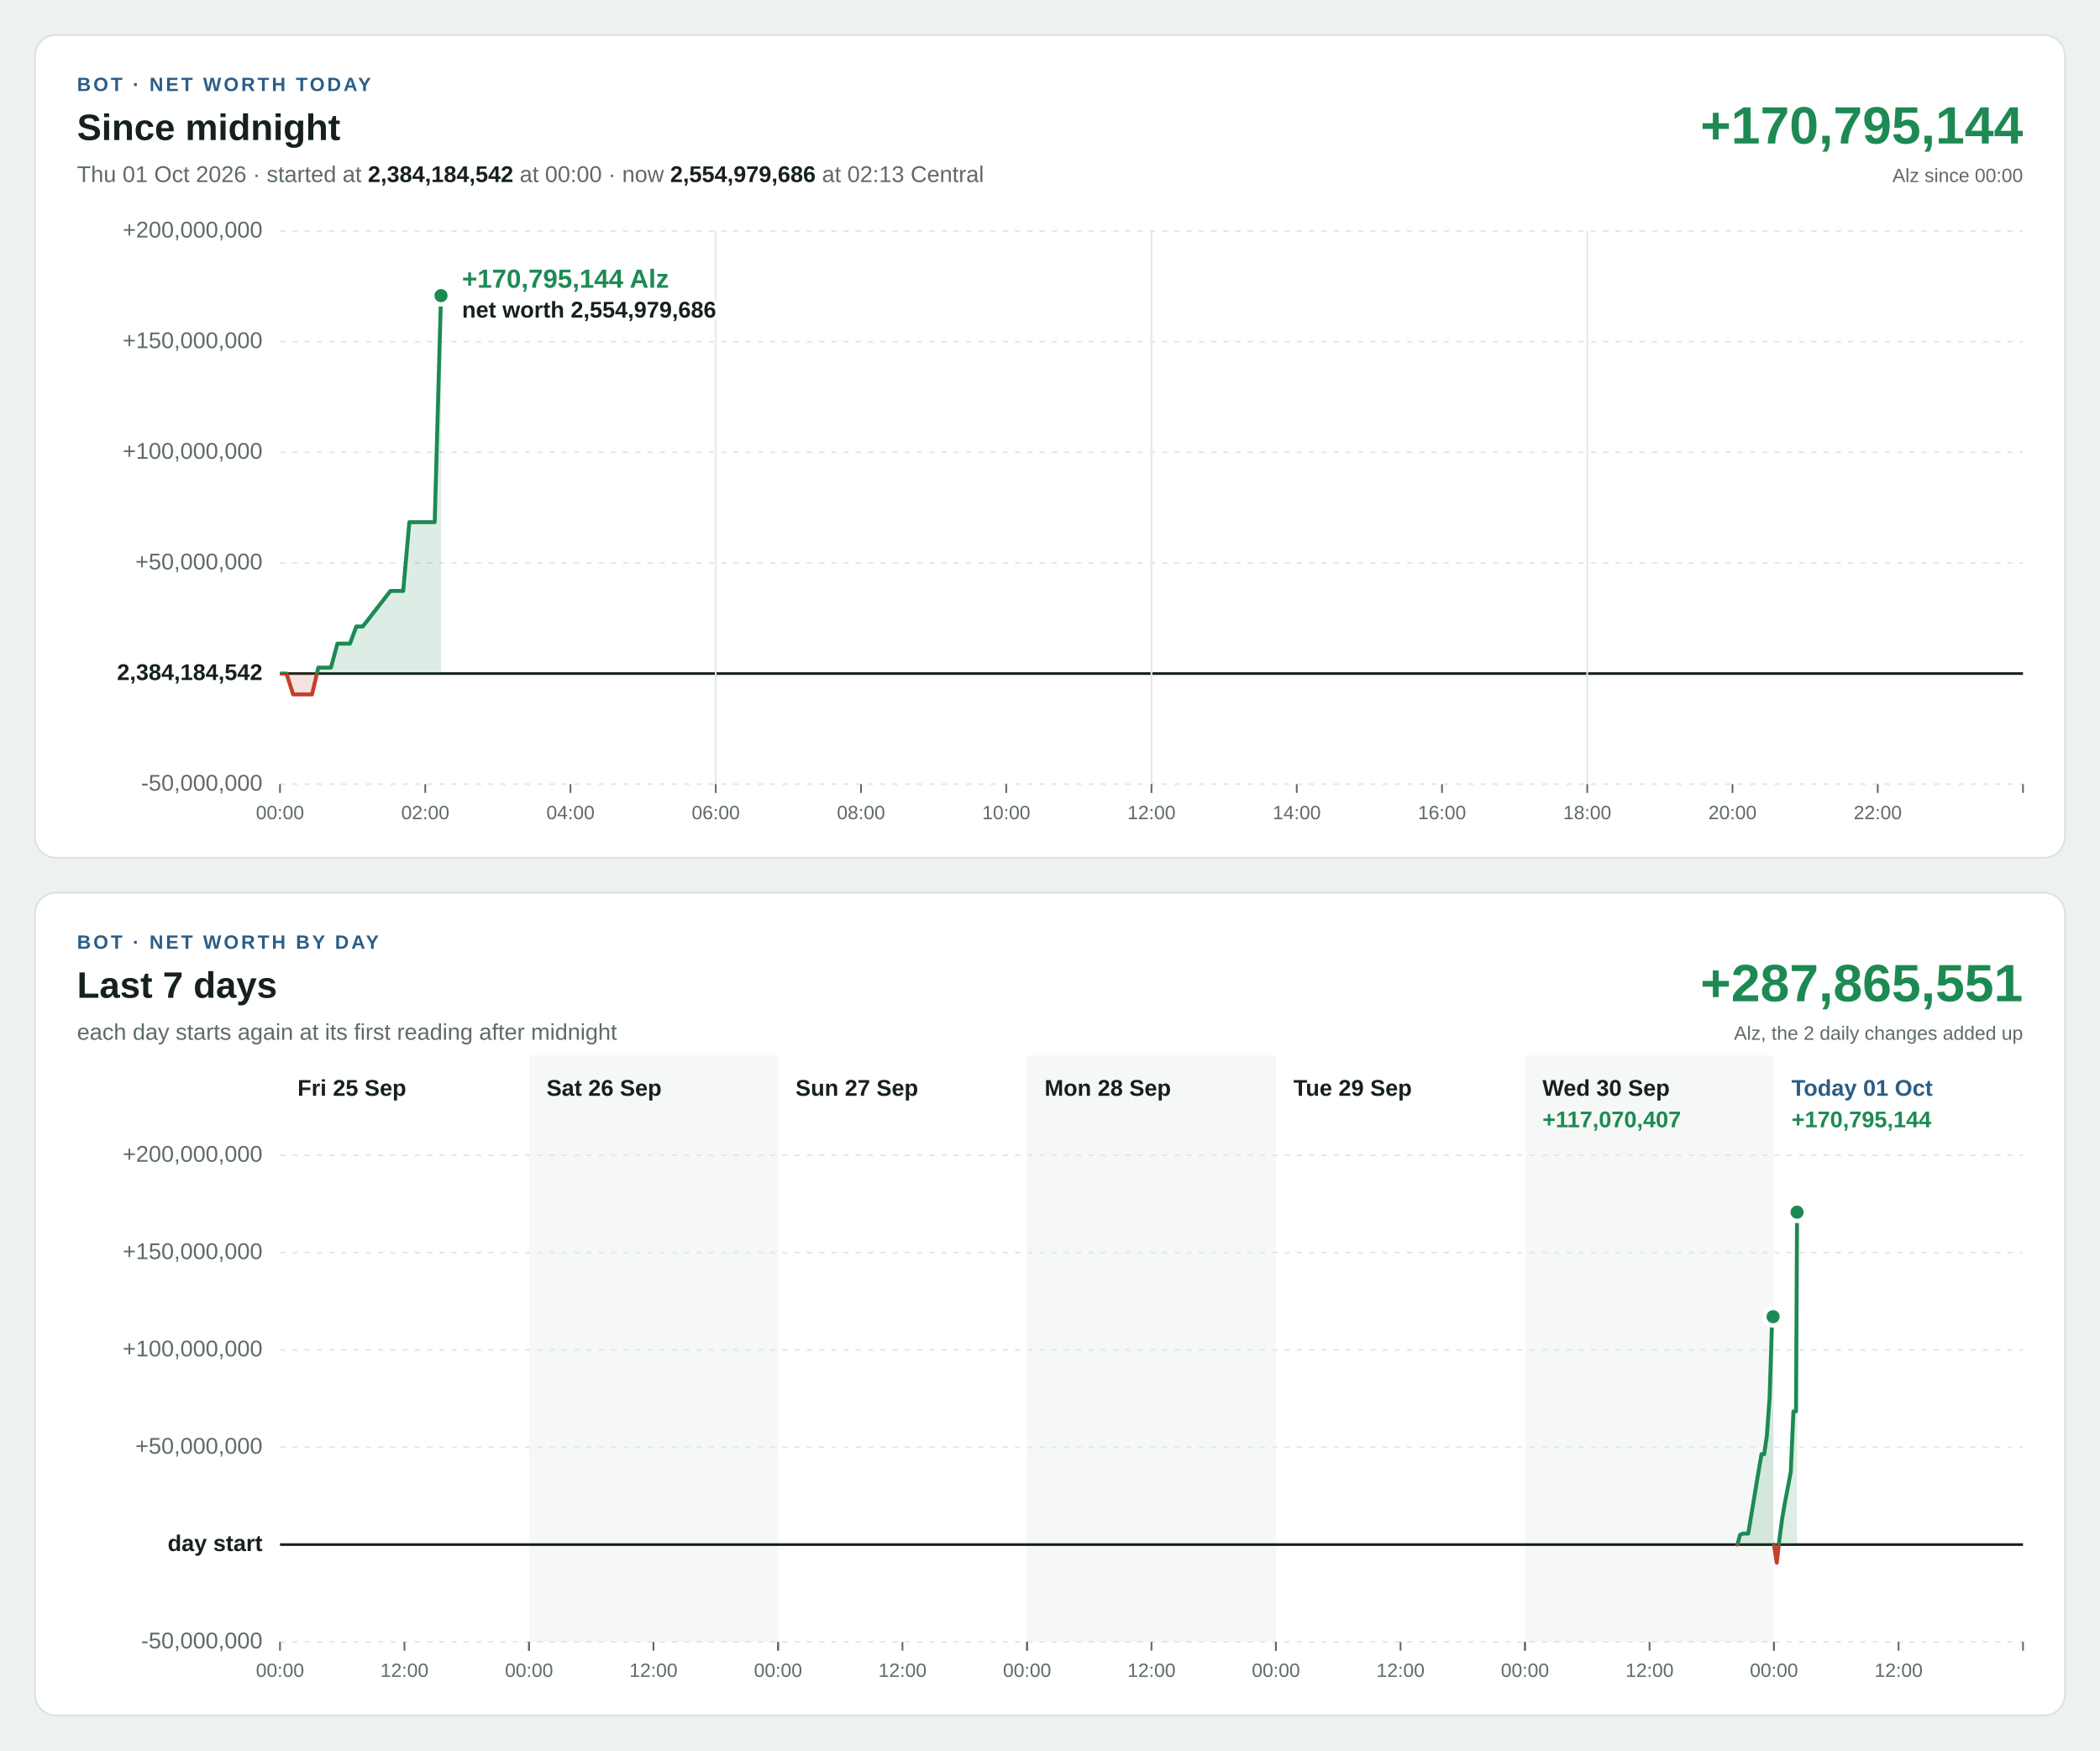
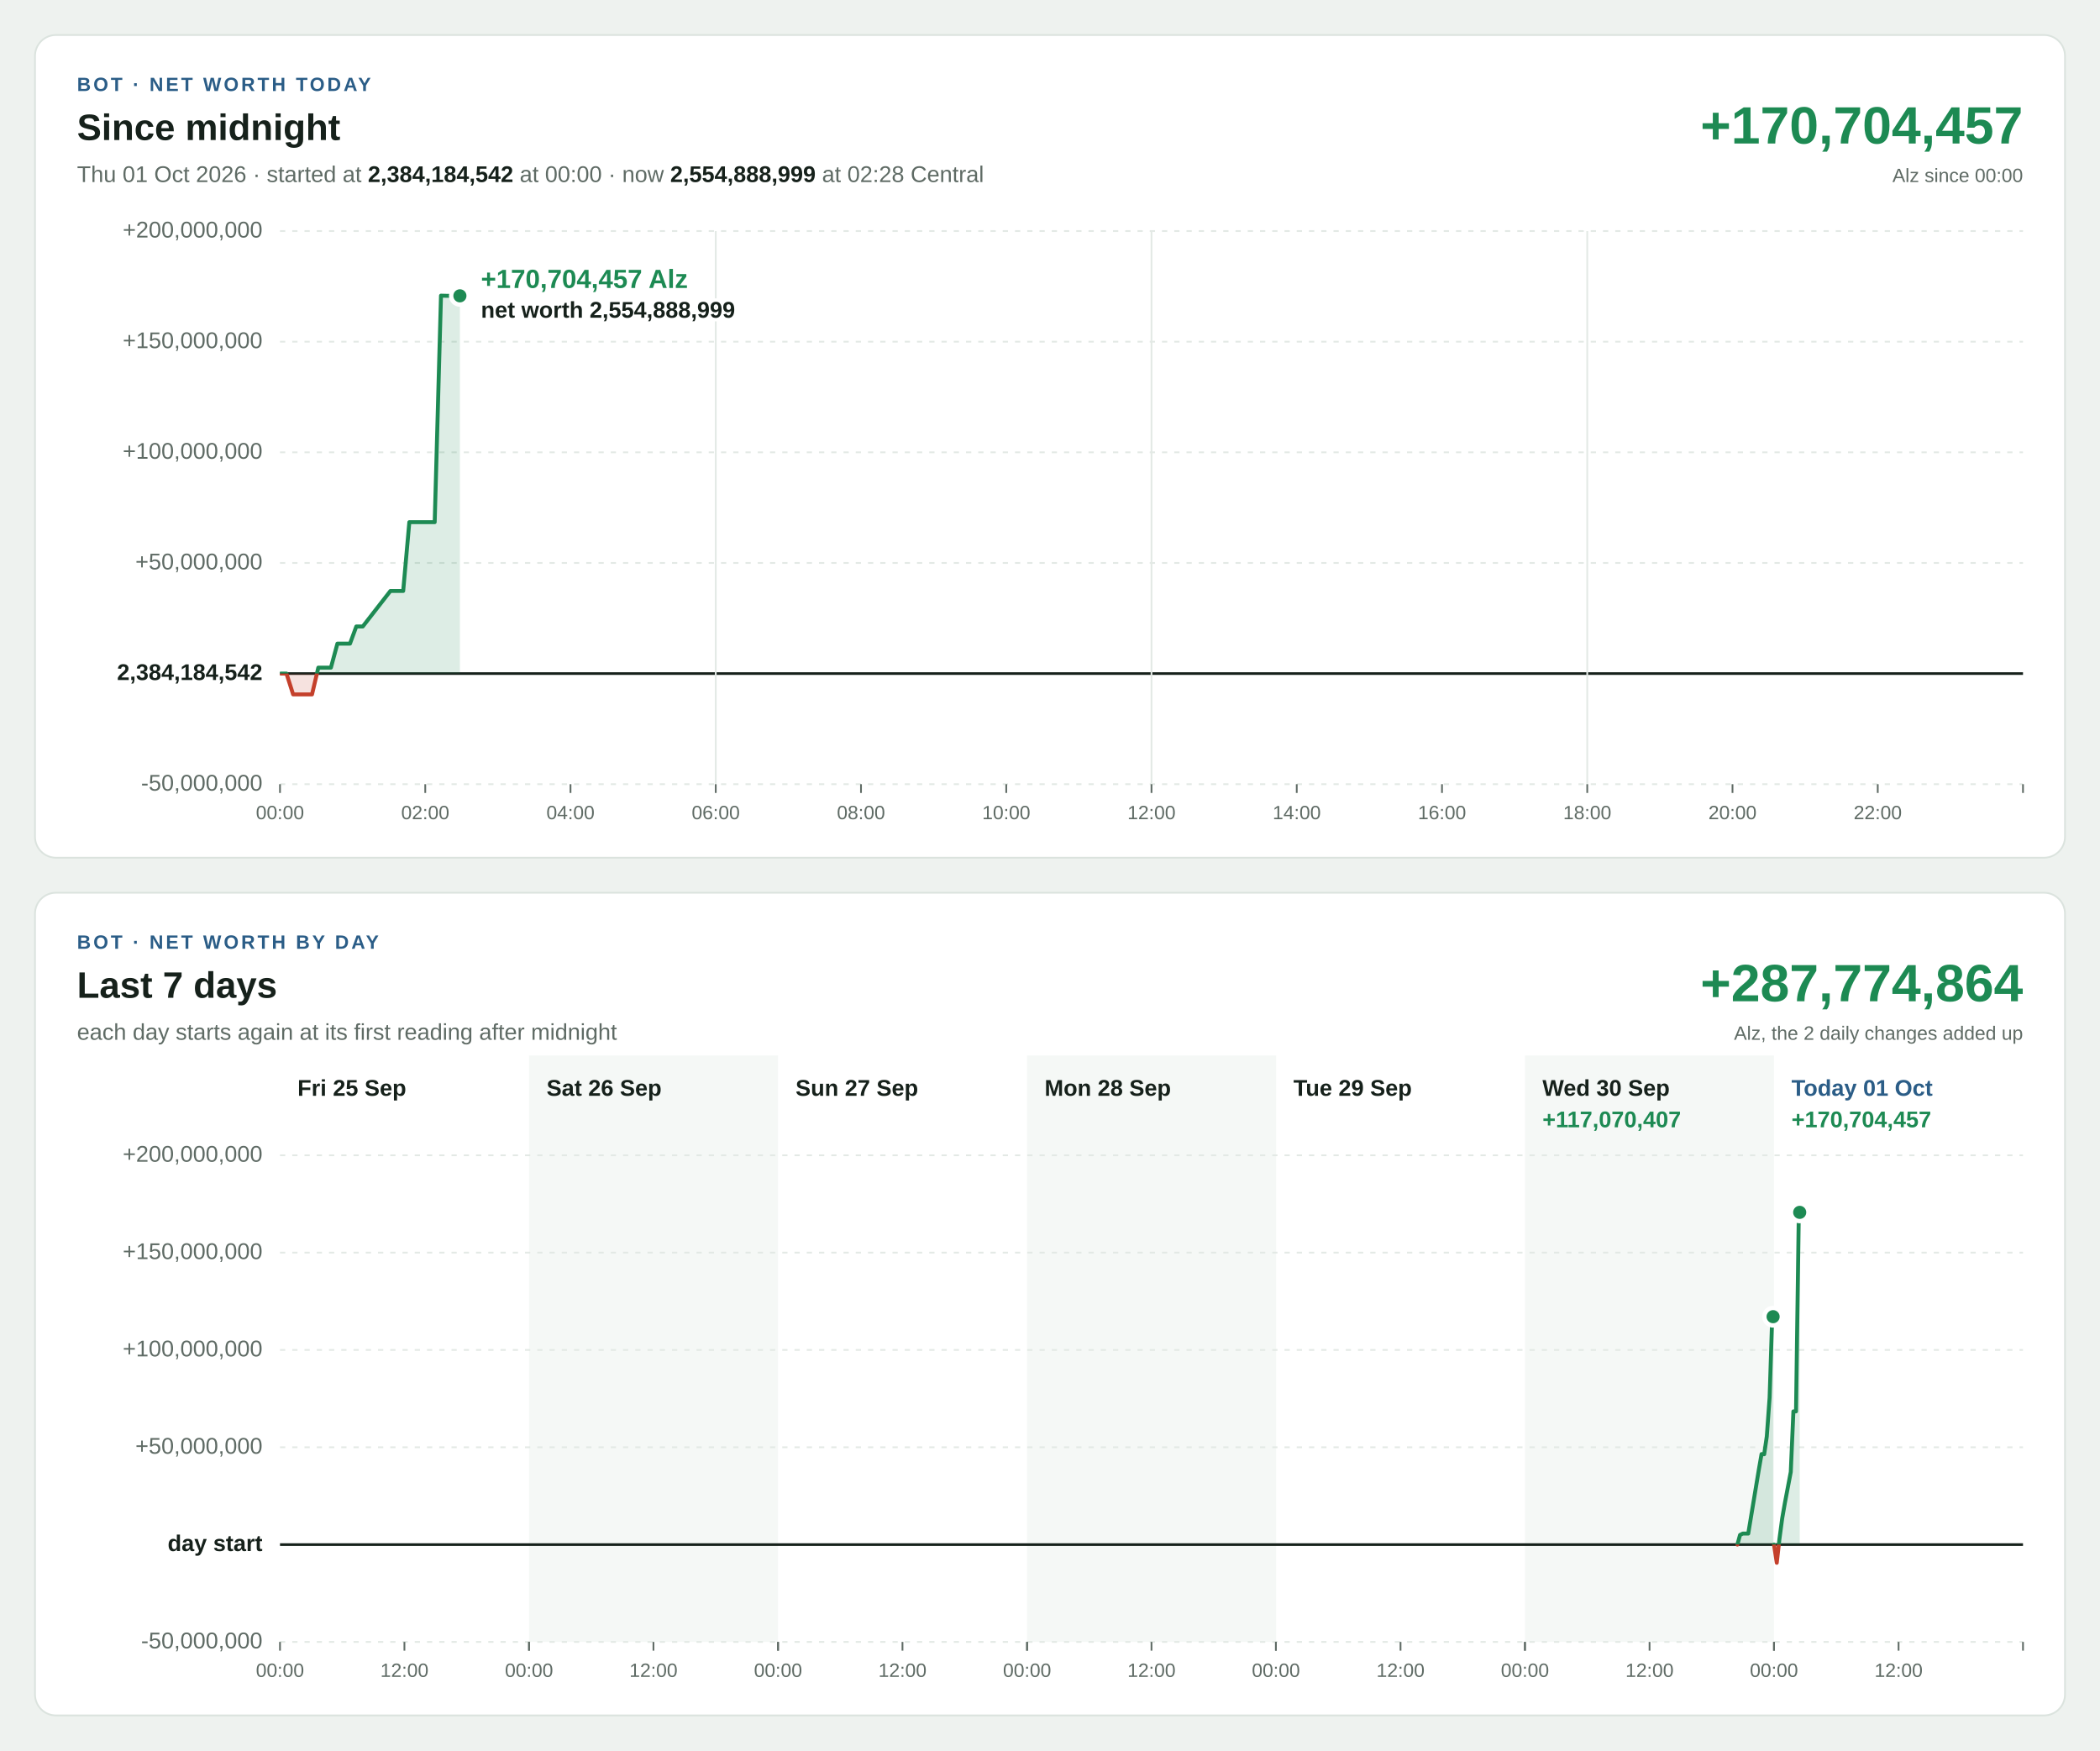
<svg xmlns="http://www.w3.org/2000/svg" width="1200" height="1000" viewBox="0 0 1200 1000" font-family="Segoe UI, Helvetica Neue, Arial, sans-serif" font-size="13" style="font-variant-numeric: tabular-nums">
  <rect width="1200" height="1000" fill="#eef2ef" />
  <g transform="translate(20,20)">
    <rect width="1160" height="470" rx="12" fill="#ffffff" stroke="#dbe3de" />
    <text x="24" y="32" font-size="11" font-weight="700" letter-spacing="1.4" fill="#2b5d87">BOT · NET WORTH TODAY</text>
    <text x="24" y="60" font-size="21" font-weight="700" fill="#16211b">Since midnight</text>
-     <text x="24" y="84" fill="#5f6b65">Thu 01 Oct 2026 · started at <tspan font-weight="700" fill="#16211b">2,384,184,542</tspan> at 00:00 · now <tspan font-weight="700" fill="#16211b">2,554,979,686</tspan> at 02:13 Central</text>
-     <text x="1136" y="62" font-size="30" font-weight="700" text-anchor="end" fill="#1d8a53">+170,795,144</text>
+     <text x="24" y="84" fill="#5f6b65">Thu 01 Oct 2026 · started at <tspan font-weight="700" fill="#16211b">2,384,184,542</tspan> at 00:00 · now <tspan font-weight="700" fill="#16211b">2,554,888,999</tspan> at 02:28 Central</text>
+     <text x="1136" y="62" font-size="30" font-weight="700" text-anchor="end" fill="#1d8a53">+170,704,457</text>
    <text x="1136" y="84" font-size="11" text-anchor="end" fill="#5f6b65">Alz since 00:00</text>
    <line x1="140" x2="1136" y1="428.0" y2="428.0" stroke="#e3e9e5" stroke-width="1" stroke-dasharray="3 4" />
    <text x="130" y="428.0" text-anchor="end" dominant-baseline="middle" font-weight="400" fill="#5f6b65">-50,000,000</text>
    <line x1="140" x2="1136" y1="364.8" y2="364.8" stroke="#16211b" stroke-width="1.5" />
    <text x="130" y="364.8" text-anchor="end" dominant-baseline="middle" font-weight="700" fill="#16211b">2,384,184,542</text>
    <line x1="140" x2="1136" y1="301.6" y2="301.6" stroke="#e3e9e5" stroke-width="1" stroke-dasharray="3 4" />
    <text x="130" y="301.6" text-anchor="end" dominant-baseline="middle" font-weight="400" fill="#5f6b65">+50,000,000</text>
    <line x1="140" x2="1136" y1="238.4" y2="238.4" stroke="#e3e9e5" stroke-width="1" stroke-dasharray="3 4" />
    <text x="130" y="238.4" text-anchor="end" dominant-baseline="middle" font-weight="400" fill="#5f6b65">+100,000,000</text>
    <line x1="140" x2="1136" y1="175.2" y2="175.2" stroke="#e3e9e5" stroke-width="1" stroke-dasharray="3 4" />
    <text x="130" y="175.2" text-anchor="end" dominant-baseline="middle" font-weight="400" fill="#5f6b65">+150,000,000</text>
    <line x1="140" x2="1136" y1="112.0" y2="112.0" stroke="#e3e9e5" stroke-width="1" stroke-dasharray="3 4" />
    <text x="130" y="112.0" text-anchor="end" dominant-baseline="middle" font-weight="400" fill="#5f6b65">+200,000,000</text>
    <line x1="140.0" x2="140.0" y1="428" y2="433" stroke="#5f6b65" stroke-width="1" />
    <text x="140.0" y="448" font-size="11" text-anchor="middle" fill="#5f6b65">00:00</text>
    <line x1="223.0" x2="223.0" y1="428" y2="433" stroke="#5f6b65" stroke-width="1" />
    <text x="223.0" y="448" font-size="11" text-anchor="middle" fill="#5f6b65">02:00</text>
    <line x1="306.0" x2="306.0" y1="428" y2="433" stroke="#5f6b65" stroke-width="1" />
    <text x="306.0" y="448" font-size="11" text-anchor="middle" fill="#5f6b65">04:00</text>
    <line x1="389.0" x2="389.0" y1="112" y2="428" stroke="#e3e9e5" stroke-width="1" />
    <line x1="389.0" x2="389.0" y1="428" y2="433" stroke="#5f6b65" stroke-width="1" />
    <text x="389.0" y="448" font-size="11" text-anchor="middle" fill="#5f6b65">06:00</text>
    <line x1="472.0" x2="472.0" y1="428" y2="433" stroke="#5f6b65" stroke-width="1" />
    <text x="472.0" y="448" font-size="11" text-anchor="middle" fill="#5f6b65">08:00</text>
    <line x1="555.0" x2="555.0" y1="428" y2="433" stroke="#5f6b65" stroke-width="1" />
    <text x="555.0" y="448" font-size="11" text-anchor="middle" fill="#5f6b65">10:00</text>
    <line x1="638.0" x2="638.0" y1="112" y2="428" stroke="#e3e9e5" stroke-width="1" />
    <line x1="638.0" x2="638.0" y1="428" y2="433" stroke="#5f6b65" stroke-width="1" />
    <text x="638.0" y="448" font-size="11" text-anchor="middle" fill="#5f6b65">12:00</text>
    <line x1="721.0" x2="721.0" y1="428" y2="433" stroke="#5f6b65" stroke-width="1" />
    <text x="721.0" y="448" font-size="11" text-anchor="middle" fill="#5f6b65">14:00</text>
    <line x1="804.0" x2="804.0" y1="428" y2="433" stroke="#5f6b65" stroke-width="1" />
    <text x="804.0" y="448" font-size="11" text-anchor="middle" fill="#5f6b65">16:00</text>
    <line x1="887.0" x2="887.0" y1="112" y2="428" stroke="#e3e9e5" stroke-width="1" />
    <line x1="887.0" x2="887.0" y1="428" y2="433" stroke="#5f6b65" stroke-width="1" />
    <text x="887.0" y="448" font-size="11" text-anchor="middle" fill="#5f6b65">18:00</text>
    <line x1="970.0" x2="970.0" y1="428" y2="433" stroke="#5f6b65" stroke-width="1" />
    <text x="970.0" y="448" font-size="11" text-anchor="middle" fill="#5f6b65">20:00</text>
    <line x1="1053.0" x2="1053.0" y1="428" y2="433" stroke="#5f6b65" stroke-width="1" />
    <text x="1053.0" y="448" font-size="11" text-anchor="middle" fill="#5f6b65">22:00</text>
    <line x1="1136.0" x2="1136.0" y1="428" y2="433" stroke="#5f6b65" stroke-width="1" />
    <defs>
-       <path id="shape-today" d="M140.1 364.8L140.1 364.8L143.7 364.8L147.5 376.7L151.1 376.7L154.8 376.7L158.3 376.7L161.9 361.4L165.6 361.4L169.1 361.4L172.8 347.7L176.5 347.7L180.0 347.7L183.6 337.9L187.3 337.9L203.1 317.6L206.8 317.6L210.4 317.6L213.9 278.3L217.6 278.3L221.2 278.3L224.8 278.3L228.4 278.3L232.0 148.9L232.0 364.8Z" />
-       <path id="line-today" d="M140.1 364.8L143.7 364.8L147.5 376.7L151.1 376.7L154.8 376.7L158.3 376.7L161.9 361.4L165.6 361.4L169.1 361.4L172.8 347.7L176.5 347.7L180.0 347.7L183.6 337.9L187.3 337.9L203.1 317.6L206.8 317.6L210.4 317.6L213.9 278.3L217.6 278.3L221.2 278.3L224.8 278.3L228.4 278.3L232.0 148.9" />
+       <path id="shape-today" d="M140.1 364.8L140.1 364.8L143.7 364.8L147.5 376.7L151.1 376.7L154.8 376.7L158.3 376.7L161.9 361.4L165.6 361.4L169.1 361.4L172.8 347.7L176.5 347.7L180.0 347.7L183.6 337.9L187.3 337.9L203.1 317.6L206.8 317.6L210.4 317.6L213.9 278.3L217.6 278.3L221.2 278.3L224.8 278.3L228.4 278.3L232.0 148.9L235.5 149.0L239.2 149.0L242.8 149.0L242.8 364.8Z" />
+       <path id="line-today" d="M140.1 364.8L143.7 364.8L147.5 376.7L151.1 376.7L154.8 376.7L158.3 376.7L161.9 361.4L165.6 361.4L169.1 361.4L172.8 347.7L176.5 347.7L180.0 347.7L183.6 337.9L187.3 337.9L203.1 317.6L206.8 317.6L210.4 317.6L213.9 278.3L217.6 278.3L221.2 278.3L224.8 278.3L228.4 278.3L232.0 148.9L235.5 149.0L239.2 149.0L242.8 149.0" />
      <clipPath id="up-today">
        <rect x="140" y="112" width="996" height="252.8" />
      </clipPath>
      <clipPath id="down-today">
        <rect x="140" y="364.8" width="996" height="63.2" />
      </clipPath>
    </defs>
    <use href="#shape-today" fill="#1d8a53" fill-opacity="0.15" clip-path="url(#up-today)" />
    <use href="#line-today" fill="none" stroke="#1d8a53" stroke-width="2.25" stroke-linejoin="round" stroke-linecap="round" clip-path="url(#up-today)" />
    <use href="#shape-today" fill="#c4402b" fill-opacity="0.15" clip-path="url(#down-today)" />
    <use href="#line-today" fill="none" stroke="#c4402b" stroke-width="2.25" stroke-linejoin="round" stroke-linecap="round" clip-path="url(#down-today)" />
-     <circle cx="232.0" cy="148.9" r="5" fill="#1d8a53" stroke="#ffffff" stroke-width="2.5" />
-     <text x="244.0" y="144.4" text-anchor="start" font-size="15" font-weight="700" fill="#1d8a53" stroke="#ffffff" stroke-width="4" stroke-linejoin="round" paint-order="stroke">+170,795,144 Alz</text>
-     <text x="244.0" y="161.4" text-anchor="start" font-size="13" font-weight="600" fill="#16211b" stroke="#ffffff" stroke-width="4" stroke-linejoin="round" paint-order="stroke">net worth 2,554,979,686</text>
+     <circle cx="242.8" cy="149.0" r="5" fill="#1d8a53" stroke="#ffffff" stroke-width="2.5" />
+     <text x="254.8" y="144.5" text-anchor="start" font-size="15" font-weight="700" fill="#1d8a53" stroke="#ffffff" stroke-width="4" stroke-linejoin="round" paint-order="stroke">+170,704,457 Alz</text>
+     <text x="254.8" y="161.5" text-anchor="start" font-size="13" font-weight="600" fill="#16211b" stroke="#ffffff" stroke-width="4" stroke-linejoin="round" paint-order="stroke">net worth 2,554,888,999</text>
  </g>
  <g transform="translate(20,510)">
    <rect width="1160" height="470" rx="12" fill="#ffffff" stroke="#dbe3de" />
    <text x="24" y="32" font-size="11" font-weight="700" letter-spacing="1.4" fill="#2b5d87">BOT · NET WORTH BY DAY</text>
    <text x="24" y="60" font-size="21" font-weight="700" fill="#16211b">Last 7 days</text>
    <text x="24" y="84" fill="#5f6b65">each day starts again at its first reading after midnight</text>
-     <text x="1136" y="62" font-size="30" font-weight="700" text-anchor="end" fill="#1d8a53">+287,865,551</text>
+     <text x="1136" y="62" font-size="30" font-weight="700" text-anchor="end" fill="#1d8a53">+287,774,864</text>
    <text x="1136" y="84" font-size="11" text-anchor="end" fill="#5f6b65">Alz, the 2 daily changes added up</text>
    <rect x="282.3" y="93" width="142.3" height="335" fill="#f5f8f6" />
    <rect x="566.9" y="93" width="142.3" height="335" fill="#f5f8f6" />
    <rect x="851.4" y="93" width="142.3" height="335" fill="#f5f8f6" />
    <line x1="140" x2="1136" y1="428.0" y2="428.0" stroke="#e3e9e5" stroke-width="1" stroke-dasharray="3 4" />
    <text x="130" y="428.0" text-anchor="end" dominant-baseline="middle" font-weight="400" fill="#5f6b65">-50,000,000</text>
    <line x1="140" x2="1136" y1="372.4" y2="372.4" stroke="#16211b" stroke-width="1.5" />
    <text x="130" y="372.4" text-anchor="end" dominant-baseline="middle" font-weight="700" fill="#16211b">day start</text>
    <line x1="140" x2="1136" y1="316.8" y2="316.8" stroke="#e3e9e5" stroke-width="1" stroke-dasharray="3 4" />
    <text x="130" y="316.8" text-anchor="end" dominant-baseline="middle" font-weight="400" fill="#5f6b65">+50,000,000</text>
    <line x1="140" x2="1136" y1="261.2" y2="261.2" stroke="#e3e9e5" stroke-width="1" stroke-dasharray="3 4" />
    <text x="130" y="261.2" text-anchor="end" dominant-baseline="middle" font-weight="400" fill="#5f6b65">+100,000,000</text>
    <line x1="140" x2="1136" y1="205.6" y2="205.6" stroke="#e3e9e5" stroke-width="1" stroke-dasharray="3 4" />
    <text x="130" y="205.6" text-anchor="end" dominant-baseline="middle" font-weight="400" fill="#5f6b65">+150,000,000</text>
    <line x1="140" x2="1136" y1="150.0" y2="150.0" stroke="#e3e9e5" stroke-width="1" stroke-dasharray="3 4" />
    <text x="130" y="150.0" text-anchor="end" dominant-baseline="middle" font-weight="400" fill="#5f6b65">+200,000,000</text>
    <text x="150.0" y="116" font-weight="700" fill="#16211b">Fri 25 Sep</text>
    <line x1="140.0" x2="140.0" y1="428" y2="433" stroke="#5f6b65" stroke-width="1" />
    <text x="140.0" y="448" font-size="11" text-anchor="middle" fill="#5f6b65">00:00</text>
    <line x1="211.1" x2="211.1" y1="428" y2="433" stroke="#5f6b65" stroke-width="1" />
    <text x="211.1" y="448" font-size="11" text-anchor="middle" fill="#5f6b65">12:00</text>
    <line x1="282.3" x2="282.3" y1="428" y2="433" stroke="#5f6b65" stroke-width="1" />
    <text x="292.3" y="116" font-weight="700" fill="#16211b">Sat 26 Sep</text>
    <line x1="282.3" x2="282.3" y1="428" y2="433" stroke="#5f6b65" stroke-width="1" />
    <text x="282.3" y="448" font-size="11" text-anchor="middle" fill="#5f6b65">00:00</text>
    <line x1="353.4" x2="353.4" y1="428" y2="433" stroke="#5f6b65" stroke-width="1" />
    <text x="353.4" y="448" font-size="11" text-anchor="middle" fill="#5f6b65">12:00</text>
    <line x1="424.6" x2="424.6" y1="428" y2="433" stroke="#5f6b65" stroke-width="1" />
    <text x="434.6" y="116" font-weight="700" fill="#16211b">Sun 27 Sep</text>
    <line x1="424.6" x2="424.6" y1="428" y2="433" stroke="#5f6b65" stroke-width="1" />
    <text x="424.6" y="448" font-size="11" text-anchor="middle" fill="#5f6b65">00:00</text>
    <line x1="495.7" x2="495.7" y1="428" y2="433" stroke="#5f6b65" stroke-width="1" />
    <text x="495.7" y="448" font-size="11" text-anchor="middle" fill="#5f6b65">12:00</text>
    <line x1="566.9" x2="566.9" y1="428" y2="433" stroke="#5f6b65" stroke-width="1" />
    <text x="576.9" y="116" font-weight="700" fill="#16211b">Mon 28 Sep</text>
    <line x1="566.9" x2="566.9" y1="428" y2="433" stroke="#5f6b65" stroke-width="1" />
    <text x="566.9" y="448" font-size="11" text-anchor="middle" fill="#5f6b65">00:00</text>
    <line x1="638.0" x2="638.0" y1="428" y2="433" stroke="#5f6b65" stroke-width="1" />
    <text x="638.0" y="448" font-size="11" text-anchor="middle" fill="#5f6b65">12:00</text>
    <line x1="709.1" x2="709.1" y1="428" y2="433" stroke="#5f6b65" stroke-width="1" />
    <text x="719.1" y="116" font-weight="700" fill="#16211b">Tue 29 Sep</text>
    <line x1="709.1" x2="709.1" y1="428" y2="433" stroke="#5f6b65" stroke-width="1" />
    <text x="709.1" y="448" font-size="11" text-anchor="middle" fill="#5f6b65">00:00</text>
    <line x1="780.3" x2="780.3" y1="428" y2="433" stroke="#5f6b65" stroke-width="1" />
    <text x="780.3" y="448" font-size="11" text-anchor="middle" fill="#5f6b65">12:00</text>
    <line x1="851.4" x2="851.4" y1="428" y2="433" stroke="#5f6b65" stroke-width="1" />
    <text x="861.4" y="116" font-weight="700" fill="#16211b">Wed 30 Sep</text>
    <line x1="851.4" x2="851.4" y1="428" y2="433" stroke="#5f6b65" stroke-width="1" />
    <text x="851.4" y="448" font-size="11" text-anchor="middle" fill="#5f6b65">00:00</text>
    <line x1="922.6" x2="922.6" y1="428" y2="433" stroke="#5f6b65" stroke-width="1" />
    <text x="922.6" y="448" font-size="11" text-anchor="middle" fill="#5f6b65">12:00</text>
    <line x1="993.7" x2="993.7" y1="428" y2="433" stroke="#5f6b65" stroke-width="1" />
    <text x="861.4" y="134" font-weight="700" fill="#1d8a53">+117,070,407</text>
    <defs>
      <path id="shape-day5" d="M972.8 372.4L972.8 372.4L974.3 366.9L975.9 366.1L977.4 366.1L979.0 366.1L985.1 329.3L986.6 320.7L988.1 320.8L989.6 310.6L991.2 288.5L992.7 242.2L993.2 242.2L993.2 372.4Z" />
      <path id="line-day5" d="M972.8 372.4L974.3 366.9L975.9 366.1L977.4 366.1L979.0 366.1L985.1 329.3L986.6 320.7L988.1 320.8L989.6 310.6L991.2 288.5L992.7 242.2L993.2 242.2" />
      <clipPath id="up-day5">
        <rect x="140" y="150" width="996" height="222.4" />
      </clipPath>
      <clipPath id="down-day5">
        <rect x="140" y="372.4" width="996" height="55.6" />
      </clipPath>
    </defs>
    <use href="#shape-day5" fill="#1d8a53" fill-opacity="0.15" clip-path="url(#up-day5)" />
    <use href="#line-day5" fill="none" stroke="#1d8a53" stroke-width="2.25" stroke-linejoin="round" stroke-linecap="round" clip-path="url(#up-day5)" />
    <use href="#shape-day5" fill="#c4402b" fill-opacity="0.15" clip-path="url(#down-day5)" />
    <use href="#line-day5" fill="none" stroke="#c4402b" stroke-width="2.25" stroke-linejoin="round" stroke-linecap="round" clip-path="url(#down-day5)" />
    <circle cx="993.2" cy="242.2" r="5" fill="#1d8a53" stroke="#ffffff" stroke-width="2.5" />
    <text x="1003.7" y="116" font-weight="700" fill="#2b5d87">Today 01 Oct</text>
    <line x1="993.7" x2="993.7" y1="428" y2="433" stroke="#5f6b65" stroke-width="1" />
    <text x="993.7" y="448" font-size="11" text-anchor="middle" fill="#5f6b65">00:00</text>
    <line x1="1064.9" x2="1064.9" y1="428" y2="433" stroke="#5f6b65" stroke-width="1" />
    <text x="1064.9" y="448" font-size="11" text-anchor="middle" fill="#5f6b65">12:00</text>
    <line x1="1136.0" x2="1136.0" y1="428" y2="433" stroke="#5f6b65" stroke-width="1" />
-     <text x="1003.7" y="134" font-weight="700" fill="#1d8a53">+170,795,144</text>
+     <text x="1003.7" y="134" font-weight="700" fill="#1d8a53">+170,704,457</text>
    <defs>
-       <path id="shape-day6" d="M993.7 372.4L993.7 372.4L995.3 382.8L996.8 369.4L998.4 357.4L999.9 348.8L1003.3 330.9L1004.8 296.3L1006.3 296.3L1006.9 182.5L1006.9 372.4Z" />
-       <path id="line-day6" d="M993.7 372.4L995.3 382.8L996.8 369.4L998.4 357.4L999.9 348.8L1003.3 330.9L1004.8 296.3L1006.3 296.3L1006.9 182.5" />
+       <path id="shape-day6" d="M993.7 372.4L993.7 372.4L995.3 382.8L996.8 369.4L998.4 357.4L999.9 348.8L1003.3 330.9L1004.8 296.3L1006.3 296.3L1007.9 182.6L1008.4 182.6L1008.4 372.4Z" />
+       <path id="line-day6" d="M993.7 372.4L995.3 382.8L996.8 369.4L998.4 357.4L999.9 348.8L1003.3 330.9L1004.8 296.3L1006.3 296.3L1007.9 182.6L1008.4 182.6" />
      <clipPath id="up-day6">
        <rect x="140" y="150" width="996" height="222.4" />
      </clipPath>
      <clipPath id="down-day6">
        <rect x="140" y="372.4" width="996" height="55.6" />
      </clipPath>
    </defs>
    <use href="#shape-day6" fill="#1d8a53" fill-opacity="0.15" clip-path="url(#up-day6)" />
    <use href="#line-day6" fill="none" stroke="#1d8a53" stroke-width="2.25" stroke-linejoin="round" stroke-linecap="round" clip-path="url(#up-day6)" />
    <use href="#shape-day6" fill="#c4402b" fill-opacity="0.15" clip-path="url(#down-day6)" />
    <use href="#line-day6" fill="none" stroke="#c4402b" stroke-width="2.25" stroke-linejoin="round" stroke-linecap="round" clip-path="url(#down-day6)" />
-     <circle cx="1006.9" cy="182.5" r="5" fill="#1d8a53" stroke="#ffffff" stroke-width="2.5" />
+     <circle cx="1008.4" cy="182.6" r="5" fill="#1d8a53" stroke="#ffffff" stroke-width="2.5" />
  </g>
</svg>
